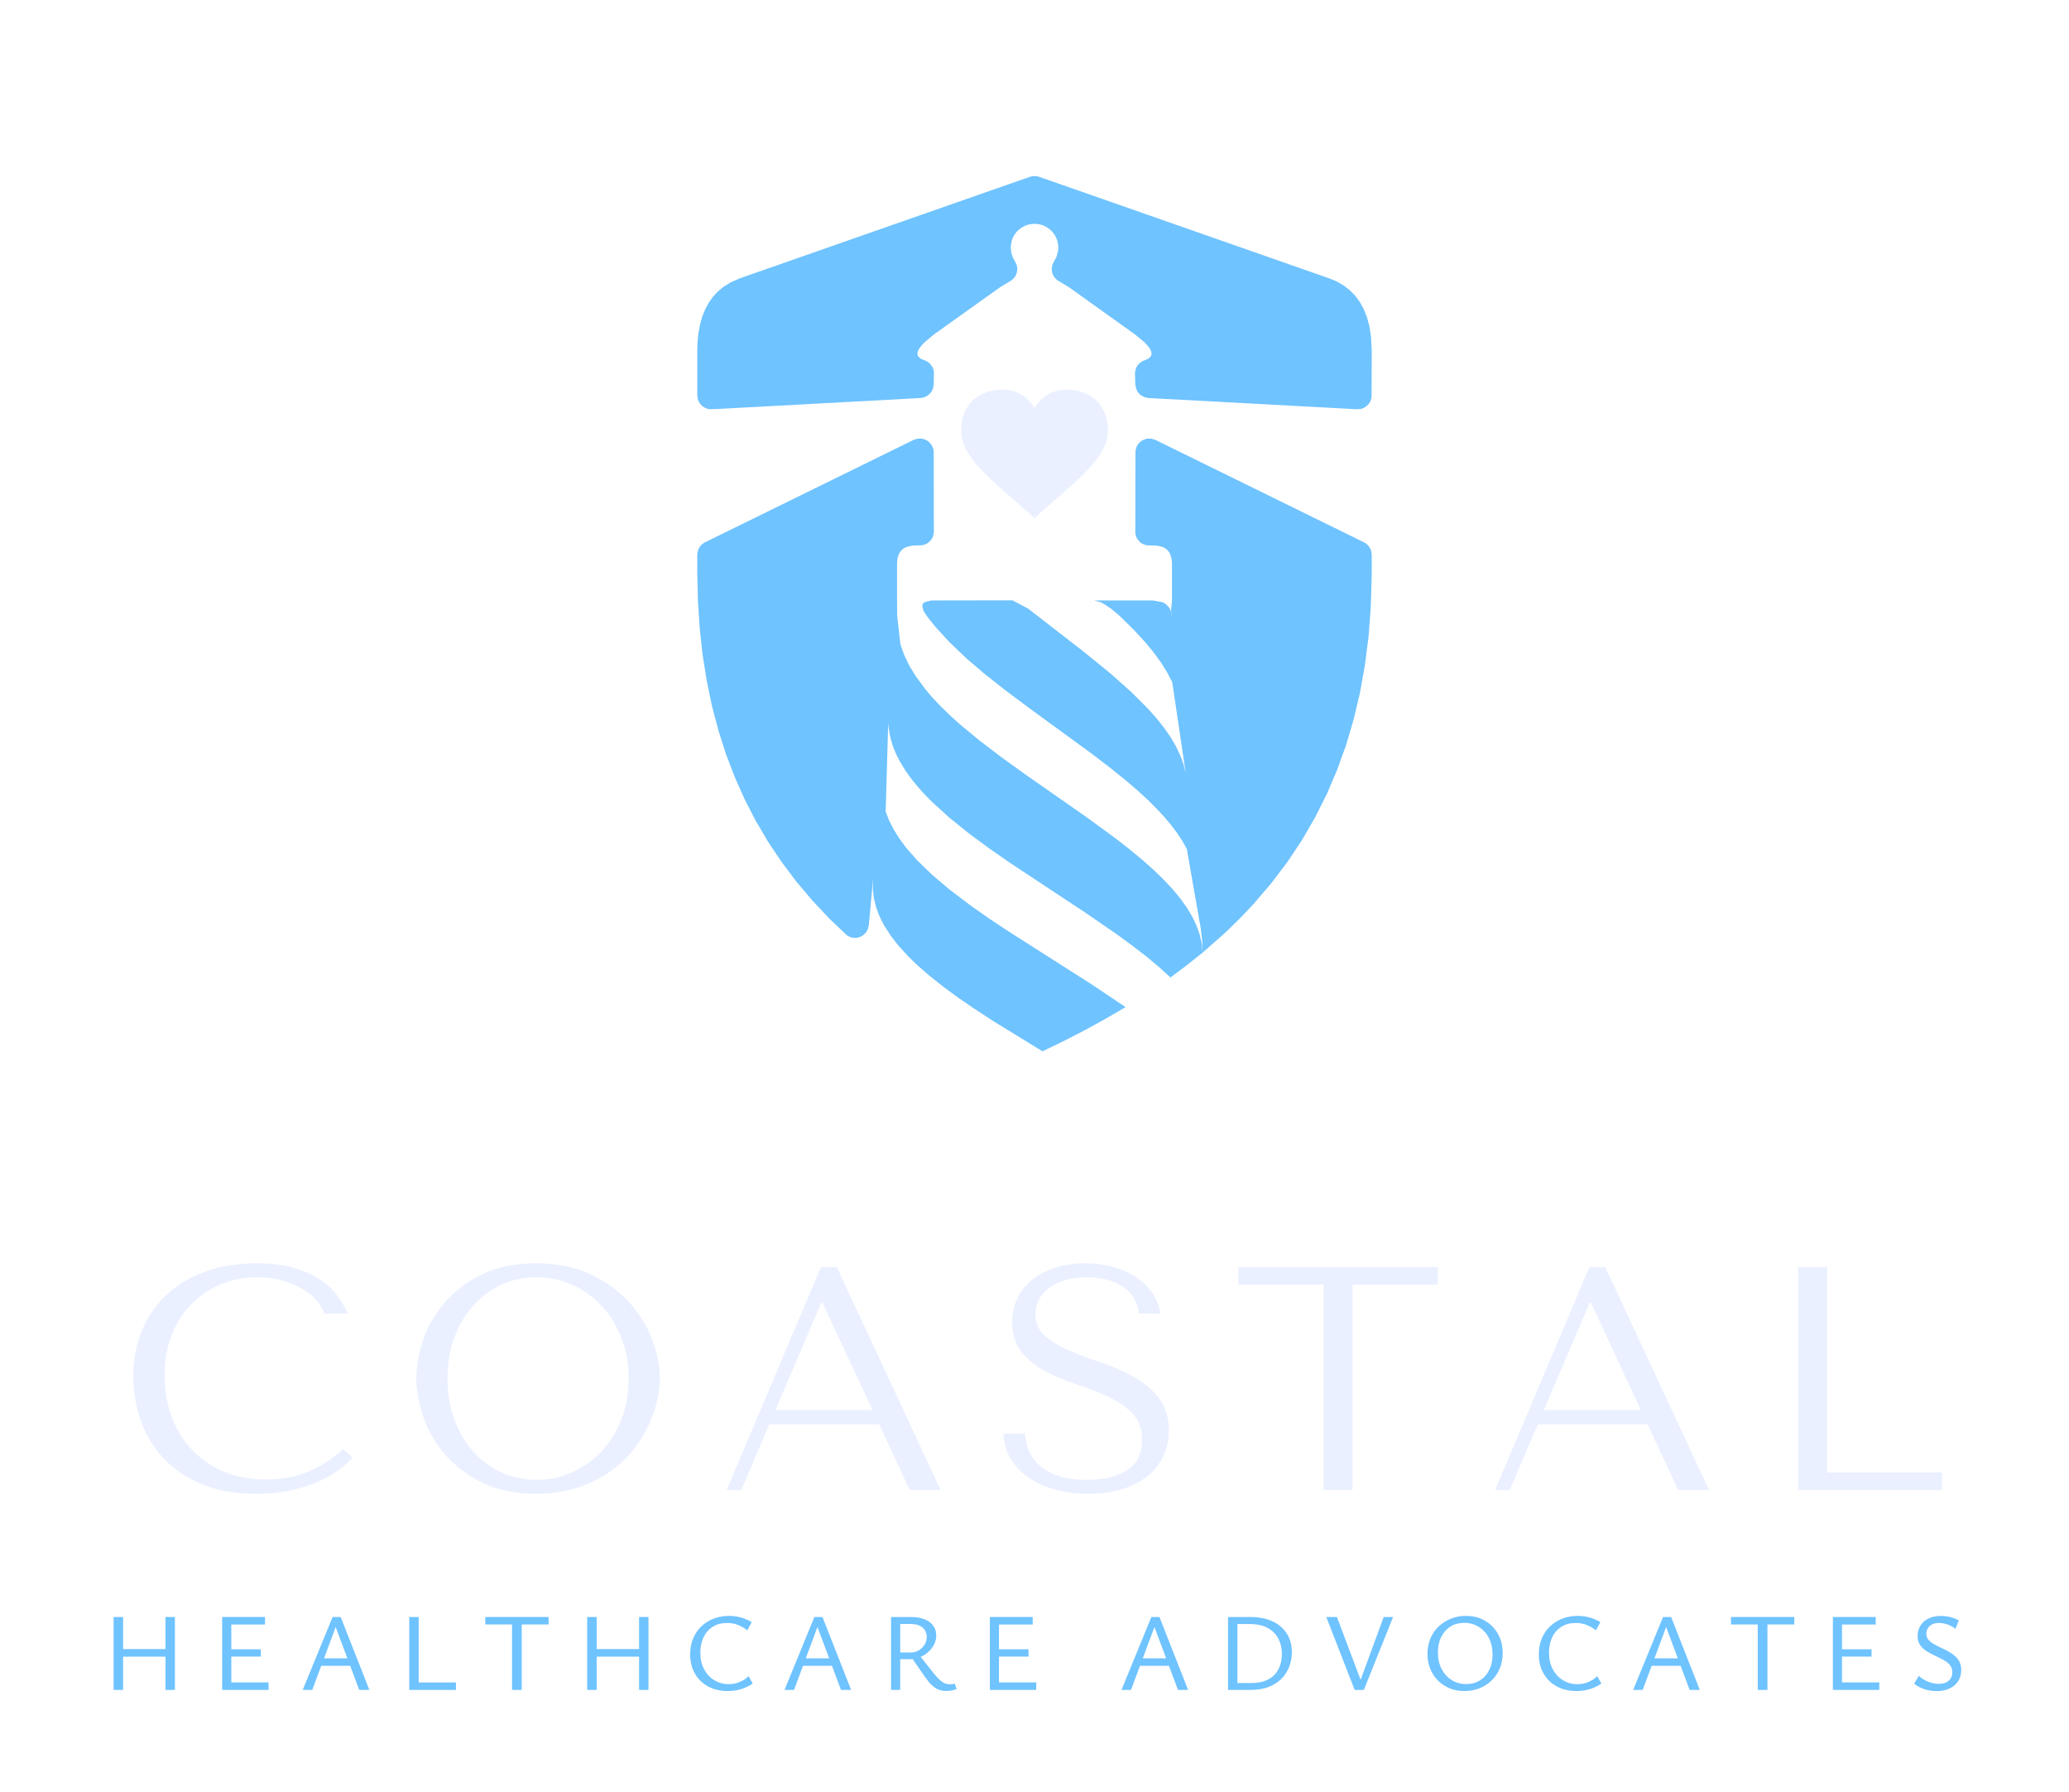
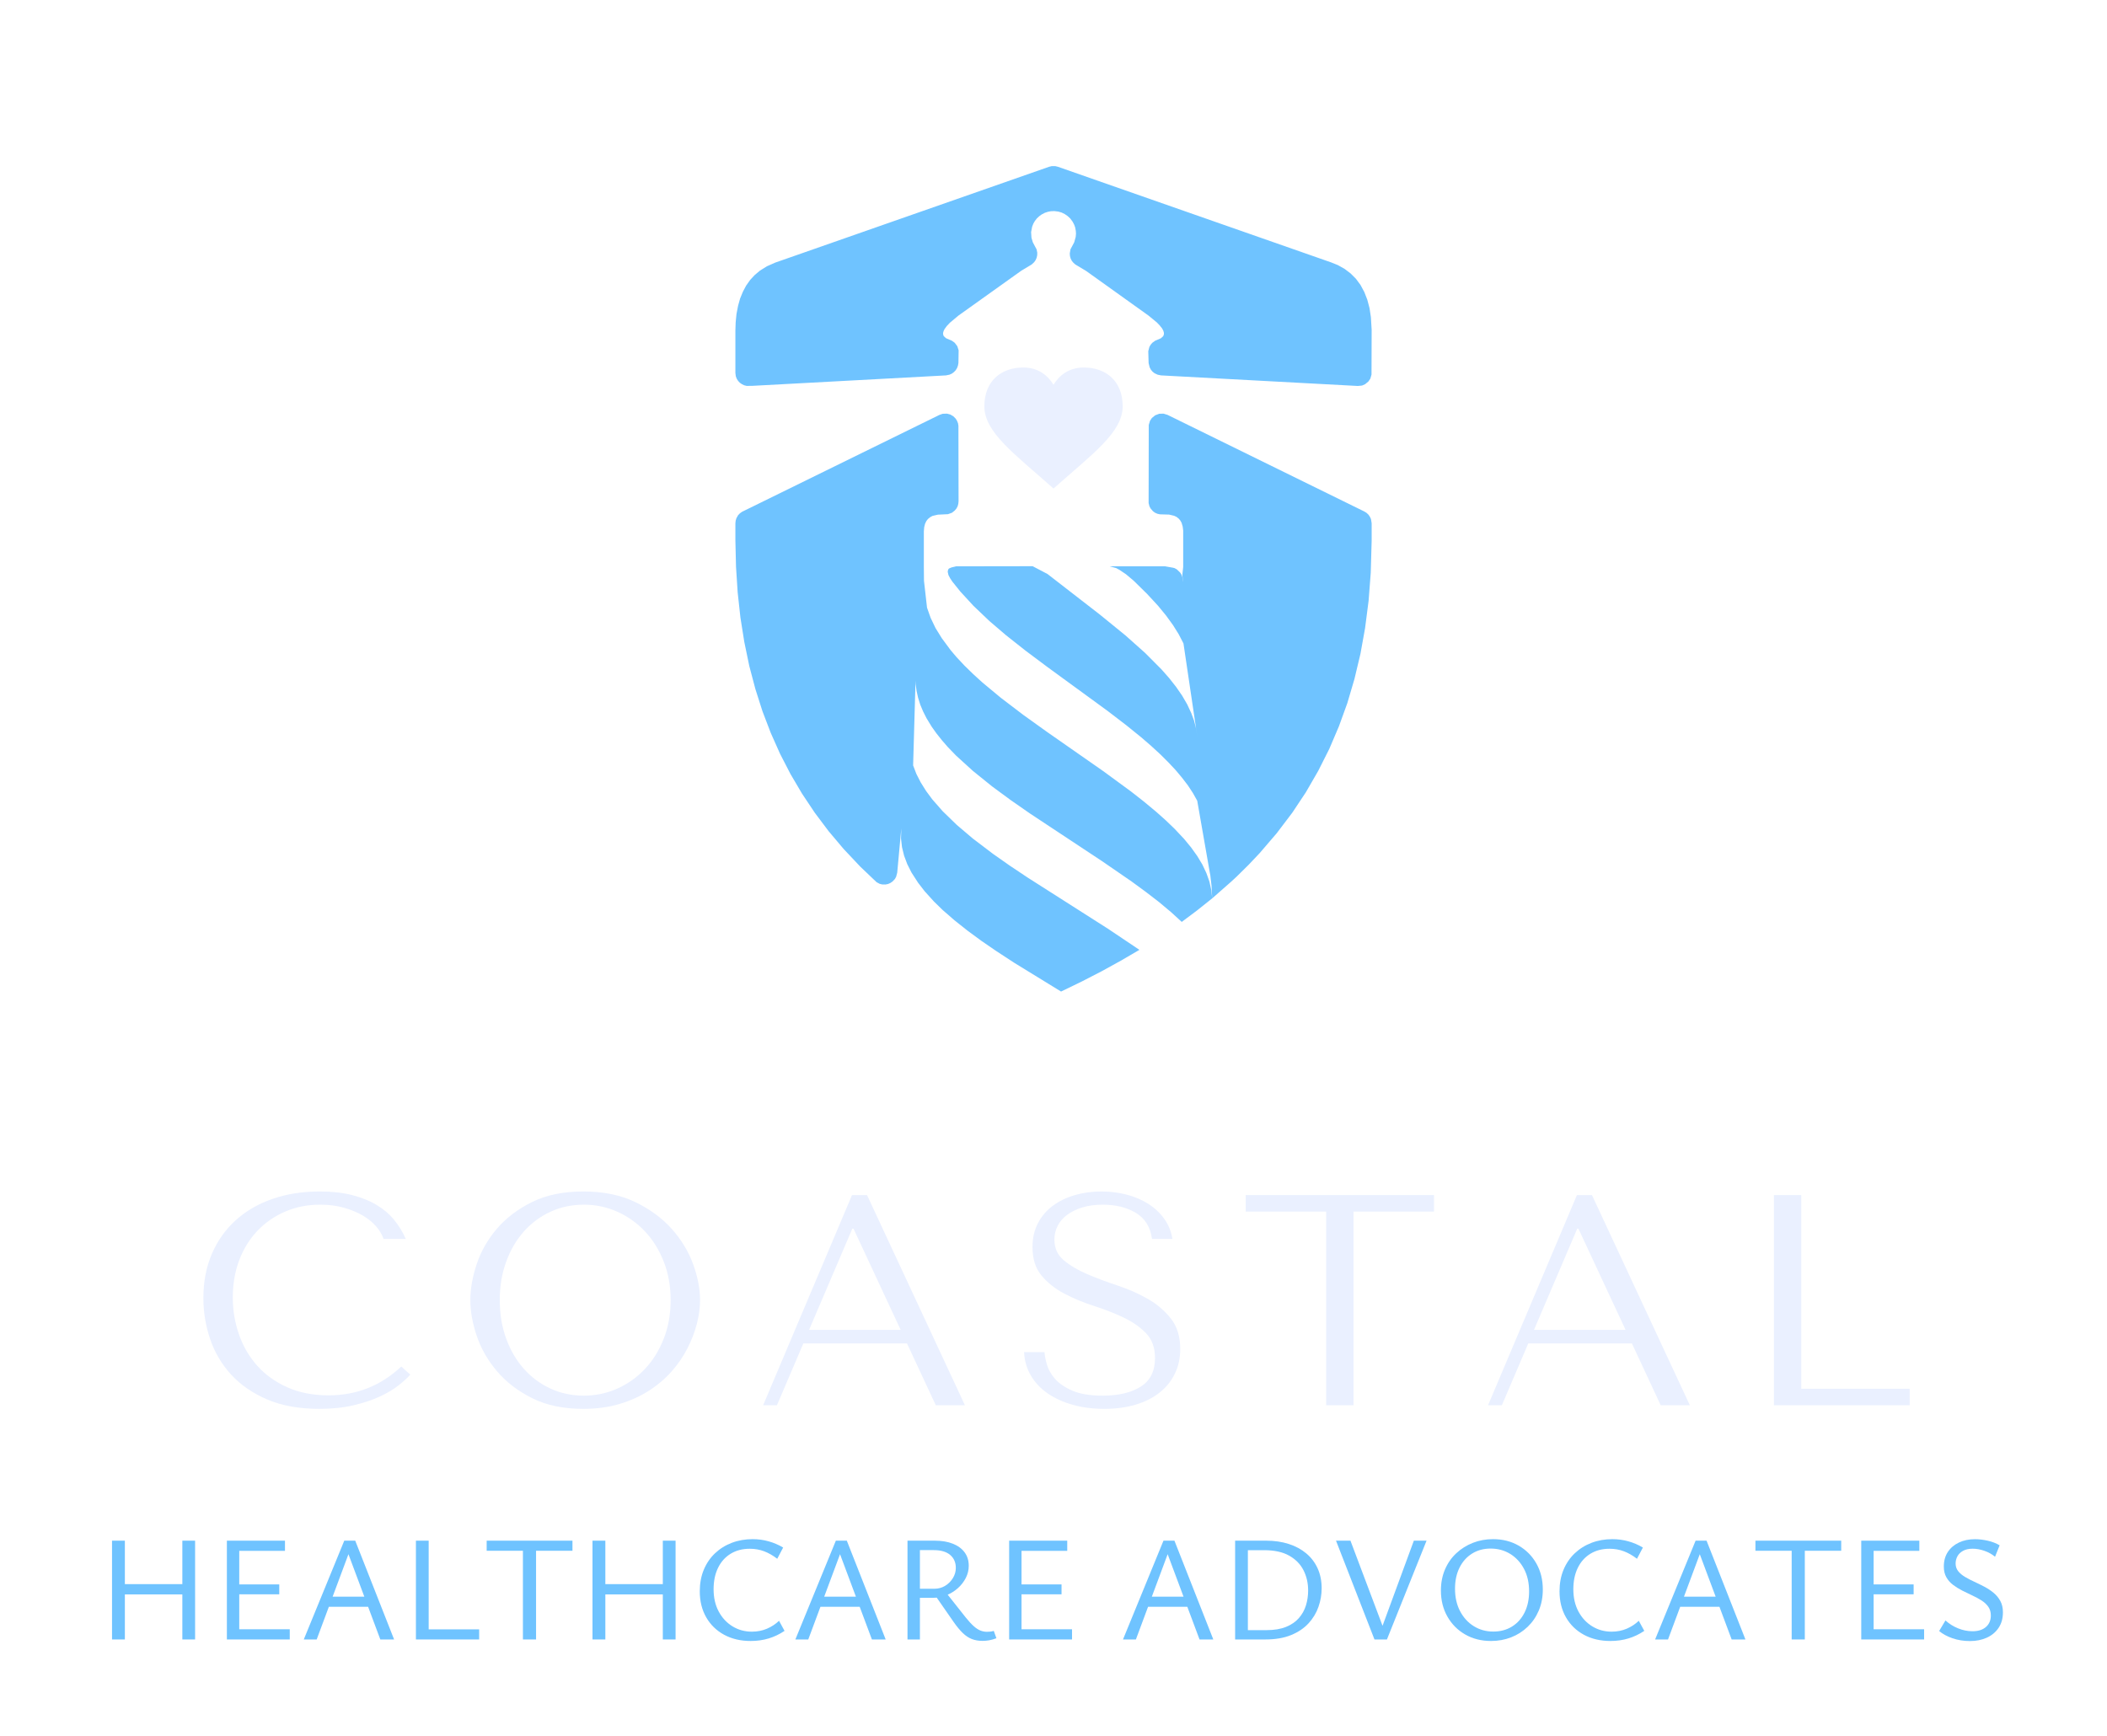
- <svg xmlns="http://www.w3.org/2000/svg" viewBox="0 0 162.49 140.70" width="162.49" height="140.70" role="img" aria-label="Coastal Healthcare Advocates">
-   <g transform="translate(46.700 8.000) scale(0.57576)">
+ <svg xmlns="http://www.w3.org/2000/svg" viewBox="0 0 175.41 144.50" width="175.41" height="144.50" role="img" aria-label="Coastal Healthcare Advocates">
+   <g transform="translate(53.161 8.000) scale(0.57576)">
    <path d="M 16.47 41.9 L 44.45 40.39 L 44.94 40.29 L 45.29 40.14 L 45.59 39.92 L 45.85 39.65 L 46.05 39.33 L 46.18 38.98 L 46.25 38.61 L 46.28 36.76 L 46.09 36.17 L 45.71 35.67 L 45.31 35.38 L 44.47 35.02 L 44.14 34.73 L 44.05 34.52 L 44.03 34.26 L 44.1 33.99 L 44.24 33.7 L 44.56 33.26 L 45.01 32.78 L 46.24 31.75 L 55.33 25.26 L 56.83 24.36 L 57.2 24.02 L 57.41 23.72 L 57.56 23.38 L 57.64 23.01 L 57.65 22.64 L 57.55 22.16 L 57.01 21.15 L 56.81 20.48 L 56.76 19.67 L 56.91 18.88 L 57.09 18.43 L 57.3 18.07 L 57.59 17.69 L 57.96 17.35 L 58.3 17.11 L 58.74 16.88 L 59.2 16.73 L 59.61 16.65 L 60.11 16.63 L 60.69 16.7 L 61.17 16.84 L 61.62 17.06 L 62.04 17.35 L 62.41 17.69 L 62.76 18.16 L 62.99 18.6 L 63.13 18.99 L 63.22 19.47 L 63.25 19.88 L 63.21 20.36 L 62.99 21.15 L 62.45 22.16 L 62.35 22.77 L 62.38 23.14 L 62.48 23.5 L 62.65 23.83 L 62.89 24.12 L 63.17 24.36 L 64.72 25.29 L 73.72 31.73 L 74.95 32.74 L 75.35 33.16 L 75.7 33.6 L 75.88 33.94 L 75.96 34.22 L 75.96 34.45 L 75.87 34.7 L 75.53 35.02 L 74.69 35.38 L 74.29 35.67 L 74.04 35.96 L 73.86 36.28 L 73.7 36.89 L 73.75 38.61 L 73.9 39.22 L 74.07 39.55 L 74.31 39.84 L 74.61 40.08 L 75.06 40.29 L 75.55 40.39 L 104 41.92 L 104.61 41.86 L 105.06 41.66 L 105.53 41.27 L 105.81 40.86 L 105.98 40.27 L 106 33.8 L 105.89 31.97 L 105.69 30.65 L 105.37 29.44 L 104.94 28.34 L 104.38 27.3 L 103.72 26.41 L 102.96 25.65 L 102.09 24.99 L 101.11 24.44 L 100.17 24.06 L 60.63 10.22 L 60.26 10.13 L 59.74 10.13 L 59.37 10.22 L 19.76 24.08 L 18.56 24.61 L 17.55 25.24 L 16.79 25.88 L 16.14 26.58 L 15.56 27.4 L 15.09 28.28 L 14.68 29.28 L 14.39 30.32 L 14.16 31.51 L 14.04 32.72 L 14 33.9 L 14 40.03 L 14.06 40.51 L 14.19 40.86 L 14.39 41.18 L 14.64 41.45 L 14.94 41.66 L 15.27 41.82 L 15.63 41.91 L 16.47 41.9 Z M 69.53 68.51 L 70.47 69.14 L 71.6 70.09 L 73.53 71.99 L 75.11 73.7 L 76.26 75.1 L 77.27 76.49 L 78.1 77.82 L 78.79 79.15 L 80.8 92.7 L 80.61 91.45 L 80.33 90.34 L 79.92 89.23 L 79.33 87.96 L 78.59 86.69 L 77.72 85.43 L 76.72 84.16 L 75.6 82.89 L 73.24 80.52 L 70.39 77.98 L 66.69 74.97 L 59.13 69.11 L 56.982 67.982 L 45.92 68 L 45.25 68.16 L 44.88 68.32 L 44.76 68.48 L 44.7 68.79 L 44.81 69.27 L 45.06 69.74 L 45.38 70.22 L 46.52 71.64 L 48.41 73.7 L 50.74 75.92 L 53.15 77.98 L 55.96 80.2 L 59.13 82.57 L 67.82 88.91 L 70.51 90.97 L 72.66 92.71 L 74.13 93.98 L 75.51 95.25 L 76.62 96.36 L 77.66 97.47 L 78.59 98.58 L 79.43 99.68 L 80.16 100.79 L 80.78 101.9 L 82.6 112.3 L 82.67 112.66 L 82.852 114.244 L 82.944 116.015 L 85.69 113.6 L 86.52 112.83 L 88.21 111.16 L 89.8 109.48 L 92.27 106.6 L 94.53 103.62 L 96.49 100.67 L 98.28 97.57 L 99.88 94.39 L 101.27 91.13 L 102.48 87.79 L 103.51 84.3 L 104.38 80.65 L 105.05 76.93 L 105.56 72.97 L 105.87 68.92 L 106 64.31 L 106 61.77 L 105.9 61.16 L 105.74 60.82 L 105.53 60.52 L 105.25 60.26 L 104.94 60.07 L 76.49 46.1 L 75.9 45.92 L 75.28 45.94 L 74.7 46.16 L 74.22 46.55 L 73.95 46.96 L 73.77 47.56 L 73.75 58.85 L 73.87 59.33 L 74.05 59.65 L 74.38 60.03 L 74.68 60.25 L 75.02 60.4 L 75.38 60.48 L 76.72 60.52 L 77.44 60.69 L 77.78 60.85 L 78.1 61.1 L 78.33 61.37 L 78.52 61.71 L 78.68 62.26 L 78.75 62.83 L 78.75 68.08 L 78.62 69.31 L 78.72 69.97 L 78.73 70.09 L 78.74 70.28 L 78.64 69.58 L 78.47 69.14 L 78.3 68.89 L 77.83 68.44 L 77.48 68.25 L 77.22 68.19 L 76.14 68 L 68.13 68 L 69.05 68.25 L 69.53 68.51 Z M 14 64.21 L 14.09 68.05 L 14.33 71.76 L 14.73 75.42 L 15.29 78.94 L 16.01 82.41 L 16.89 85.74 L 17.91 88.94 L 19.11 92.08 L 20.45 95.09 L 21.97 98.04 L 23.63 100.86 L 25.47 103.62 L 27.49 106.31 L 29.65 108.87 L 32.05 111.42 L 34.41 113.67 L 34.85 113.91 L 35.21 114 L 35.7 114.01 L 36.07 113.94 L 36.41 113.79 L 36.72 113.58 L 37.06 113.22 L 37.24 112.9 L 37.4 112.3 L 37.99 105.89 L 37.95 107.37 L 38.09 108.6 L 38.39 109.83 L 38.85 111.06 L 39.47 112.29 L 40.42 113.76 L 41.37 114.99 L 42.71 116.47 L 43.97 117.7 L 45.66 119.17 L 47.52 120.65 L 49.53 122.13 L 51.67 123.6 L 54.3 125.32 L 61.09 129.49 L 64.12 128.02 L 66.99 126.54 L 69.73 125.03 L 72.42 123.46 L 67.86 120.4 L 56.28 113.02 L 53.7 111.3 L 51.25 109.58 L 48.34 107.37 L 46.02 105.4 L 43.99 103.43 L 42.48 101.71 L 41.57 100.48 L 40.8 99.25 L 40.17 98.02 L 39.7 96.79 L 40.09 83.08 L 40.03 84.06 L 40.07 85.05 L 40.2 86.03 L 40.42 87.01 L 40.73 88 L 41.14 88.98 L 41.64 89.97 L 42.39 91.2 L 43.09 92.18 L 43.87 93.16 L 44.73 94.15 L 45.92 95.38 L 48.35 97.59 L 51.1 99.81 L 53.76 101.77 L 56.59 103.74 L 67.01 110.63 L 71.3 113.58 L 73.32 115.06 L 75.23 116.53 L 77 118.01 L 78.54 119.42 L 80.77 117.75 L 82.944 116.015 L 82.81 114.81 L 82.54 113.58 L 82.1 112.35 L 81.52 111.12 L 80.78 109.89 L 79.9 108.66 L 78.89 107.43 L 77.51 105.96 L 76.23 104.73 L 74.85 103.5 L 73.07 102.02 L 71.18 100.54 L 67.15 97.59 L 59.04 91.93 L 55.61 89.47 L 52.38 87.01 L 49.72 84.8 L 48.37 83.57 L 47.11 82.34 L 45.96 81.11 L 45.13 80.13 L 43.85 78.4 L 42.94 76.93 L 42.23 75.45 L 41.71 73.98 L 41.27 70.09 L 41.25 68.06 L 41.25 62.94 L 41.3 62.35 L 41.42 61.86 L 41.61 61.46 L 41.84 61.16 L 42.16 60.9 L 42.5 60.71 L 43.27 60.53 L 44.74 60.46 L 45.32 60.25 L 45.71 59.94 L 45.95 59.66 L 46.13 59.33 L 46.23 58.97 L 46.27 58.6 L 46.25 47.68 L 46.19 47.31 L 46.05 46.96 L 45.86 46.65 L 45.51 46.3 L 45.08 46.05 L 44.6 45.92 L 43.98 45.94 L 43.51 46.1 L 14.95 60.12 L 14.65 60.34 L 14.39 60.61 L 14.15 61.04 L 14.04 61.4 L 14 61.77 L 14 64.21 Z" fill="#6FC3FF" />
    <g transform="translate(0 3.0) translate(60 30) scale(1.25) translate(-60 -30)">
      <path d="M60 49 C55.5 45 52 42.5 52 39.5 C52 36.5 54 35 56.5 35 C58.3 35 59.4 36 60 37 C60.6 36 61.7 35 63.5 35 C66 35 68 36.5 68 39.5 C68 42.5 64.5 45 60 49 Z" fill="#EAF0FF" />
    </g>
  </g>
  <g fill="#EAF0FF">
-     <path transform="translate(9.2203 117) scale(0.025 -0.025)" d="M709 129Q607 33 467 33Q389 33 329.0 60.0Q269 87 229.0 132.0Q189 177 168.5 236.0Q148 295 148 359Q148 427 169.5 483.5Q191 540 230.0 581.0Q269 622 322.5 645.0Q376 668 439 668Q482 668 517.5 658.0Q553 648 580.5 632.0Q608 616 625.5 595.5Q643 575 650 554H724Q709 588 685.5 617.0Q662 646 627.0 667.0Q592 688 545.0 700.0Q498 712 438 712Q351 712 279.5 687.0Q208 662 157.0 615.5Q106 569 78.0 503.5Q50 438 50 357Q50 287 72.5 220.5Q95 154 142.0 102.5Q189 51 262.0 19.5Q335 -12 436 -12Q500 -12 550.5 0.0Q601 12 638.5 29.5Q676 47 701.0 67.0Q726 87 739 102Z" />
-     <path transform="translate(31.4453 117) scale(0.025 -0.025)" d="M50 350Q50 294 71.5 230.5Q93 167 139.0 113.0Q185 59 256.0 23.5Q327 -12 426 -12Q493 -12 547.5 4.5Q602 21 645.5 49.0Q689 77 721.0 113.5Q753 150 773.5 190.5Q794 231 804.5 272.0Q815 313 815 350Q815 406 792.0 469.5Q769 533 721.0 587.0Q673 641 599.5 676.5Q526 712 426 712Q327 712 256.0 677.0Q185 642 139.0 588.5Q93 535 71.5 471.0Q50 407 50 350ZM148 350Q148 420 169.5 478.5Q191 537 228.5 579.0Q266 621 317.0 644.5Q368 668 428 668Q487 668 539.5 644.5Q592 621 631.5 579.0Q671 537 694.0 478.5Q717 420 717 350Q717 280 694.0 221.5Q671 163 631.5 121.0Q592 79 539.5 55.5Q487 32 428 32Q368 32 317.0 55.5Q266 79 228.5 121.0Q191 163 169.5 221.5Q148 280 148 350Z" />
-     <path transform="translate(56.3203 117) scale(0.025 -0.025)" d="M509 206 605 0H702L376 700H326L30 0H76L164 206ZM488 251H183L327 588H331Z" />
-     <path transform="translate(77.8703 117) scale(0.025 -0.025)" d="M37 177Q39 134 59.5 99.0Q80 64 115.5 39.5Q151 15 199.0 1.5Q247 -12 304 -12Q362 -12 408.5 2.0Q455 16 488.0 42.0Q521 68 539.0 105.0Q557 142 557 187Q557 249 526.0 288.5Q495 328 448.5 354.5Q402 381 347.5 399.0Q293 417 246.5 437.0Q200 457 169.0 483.0Q138 509 138 552Q138 576 148.5 597.0Q159 618 179.5 633.5Q200 649 230.0 658.5Q260 668 299 668Q364 668 409.5 640.5Q455 613 463 554H531Q525 591 504.0 620.5Q483 650 451.0 670.5Q419 691 378.5 701.5Q338 712 294 712Q248 712 206.5 700.0Q165 688 133.5 665.0Q102 642 83.5 607.0Q65 572 65 527Q65 468 95.0 432.0Q125 396 170.5 372.0Q216 348 269.0 331.0Q322 314 367.5 292.5Q413 271 443.0 240.0Q473 209 473 157Q473 92 425.5 62.0Q378 32 299 32Q236 32 198.0 48.5Q160 65 140.0 88.0Q120 111 113.0 135.5Q106 160 105 177Z" />
-     <path transform="translate(96.7453 117) scale(0.025 -0.025)" d="M379 0V645H647V700H20V645H288V0Z" />
-     <path transform="translate(116.6703 117) scale(0.025 -0.025)" d="M509 206 605 0H702L376 700H326L30 0H76L164 206ZM488 251H183L327 588H331Z" />
-     <path transform="translate(138.2203 117) scale(0.025 -0.025)" d="M120 0V700H211V55H572V0Z" />
+     <path transform="translate(15.6812 117) scale(0.025 -0.025)" d="M709 129Q607 33 467 33Q389 33 329.0 60.0Q269 87 229.0 132.0Q189 177 168.5 236.0Q148 295 148 359Q148 427 169.5 483.5Q191 540 230.0 581.0Q269 622 322.5 645.0Q376 668 439 668Q482 668 517.5 658.0Q553 648 580.5 632.0Q608 616 625.5 595.5Q643 575 650 554H724Q709 588 685.5 617.0Q662 646 627.0 667.0Q592 688 545.0 700.0Q498 712 438 712Q351 712 279.5 687.0Q208 662 157.0 615.5Q106 569 78.0 503.5Q50 438 50 357Q50 287 72.5 220.5Q95 154 142.0 102.5Q189 51 262.0 19.5Q335 -12 436 -12Q500 -12 550.5 0.0Q601 12 638.5 29.5Q676 47 701.0 67.0Q726 87 739 102Z" />
+     <path transform="translate(37.9062 117) scale(0.025 -0.025)" d="M50 350Q50 294 71.5 230.5Q93 167 139.0 113.0Q185 59 256.0 23.5Q327 -12 426 -12Q493 -12 547.5 4.5Q602 21 645.5 49.0Q689 77 721.0 113.5Q753 150 773.5 190.5Q794 231 804.5 272.0Q815 313 815 350Q815 406 792.0 469.5Q769 533 721.0 587.0Q673 641 599.5 676.5Q526 712 426 712Q327 712 256.0 677.0Q185 642 139.0 588.5Q93 535 71.5 471.0Q50 407 50 350ZM148 350Q148 420 169.5 478.5Q191 537 228.5 579.0Q266 621 317.0 644.5Q368 668 428 668Q487 668 539.5 644.5Q592 621 631.5 579.0Q671 537 694.0 478.5Q717 420 717 350Q717 280 694.0 221.5Q671 163 631.5 121.0Q592 79 539.5 55.5Q487 32 428 32Q368 32 317.0 55.5Q266 79 228.5 121.0Q191 163 169.5 221.5Q148 280 148 350Z" />
+     <path transform="translate(62.7812 117) scale(0.025 -0.025)" d="M509 206 605 0H702L376 700H326L30 0H76L164 206ZM488 251H183L327 588H331Z" />
+     <path transform="translate(84.3312 117) scale(0.025 -0.025)" d="M37 177Q39 134 59.5 99.0Q80 64 115.5 39.5Q151 15 199.0 1.5Q247 -12 304 -12Q362 -12 408.5 2.0Q455 16 488.0 42.0Q521 68 539.0 105.0Q557 142 557 187Q557 249 526.0 288.5Q495 328 448.5 354.5Q402 381 347.5 399.0Q293 417 246.5 437.0Q200 457 169.0 483.0Q138 509 138 552Q138 576 148.5 597.0Q159 618 179.5 633.5Q200 649 230.0 658.5Q260 668 299 668Q364 668 409.5 640.5Q455 613 463 554H531Q525 591 504.0 620.5Q483 650 451.0 670.5Q419 691 378.5 701.5Q338 712 294 712Q248 712 206.5 700.0Q165 688 133.5 665.0Q102 642 83.5 607.0Q65 572 65 527Q65 468 95.0 432.0Q125 396 170.5 372.0Q216 348 269.0 331.0Q322 314 367.5 292.5Q413 271 443.0 240.0Q473 209 473 157Q473 92 425.5 62.0Q378 32 299 32Q236 32 198.0 48.5Q160 65 140.0 88.0Q120 111 113.0 135.5Q106 160 105 177Z" />
+     <path transform="translate(103.2062 117) scale(0.025 -0.025)" d="M379 0V645H647V700H20V645H288V0Z" />
+     <path transform="translate(123.1312 117) scale(0.025 -0.025)" d="M509 206 605 0H702L376 700H326L30 0H76L164 206ZM488 251H183L327 588H331Z" />
+     <path transform="translate(144.6812 117) scale(0.025 -0.025)" d="M120 0V700H211V55H572V0Z" />
  </g>
  <g fill="#6FC3FF">
-     <path transform="translate(8 132.7) scale(0.0087 -0.0087)" d="M574.426 0V658H659.358V0ZM106.071 0V658H191.645V0ZM133.643 300.07V368.573H632.5V300.07Z" />
-     <path transform="translate(16.526 132.7) scale(0.0087 -0.0087)" d="M524.786 0H106.071V658H492.929V590.141H188.431V67.859H524.786ZM133.643 300.713V366.644H454.929V300.713Z" />
-     <path transform="translate(23.4338 132.7) scale(0.0087 -0.0087)" d="M548.997 0 320.213 611.999H353.143L125.145 0H39.213L308.856 658H381.858L640.715 0ZM157.642 217.783 182.214 285H475.856L511.715 217.783Z" />
-     <path transform="translate(31.2203 132.7) scale(0.0087 -0.0087)" d="M106.071 0V658H191.002V0ZM134 0V67.217H527.215V0Z" />
-     <path transform="translate(37.8758 132.7) scale(0.0087 -0.0087)" d="M268.712 0V658H356.216V0ZM27.286 590.783V658H598.642V590.783Z" />
-     <path transform="translate(45.1925 132.7) scale(0.0087 -0.0087)" d="M574.426 0V658H659.358V0ZM106.071 0V658H191.645V0ZM133.643 300.07V368.573H632.5V300.07Z" />
-     <path transform="translate(53.7185 132.7) scale(0.0087 -0.0087)" d="M394.714 -10.143Q294.143 -10.143 217.678 31.357Q141.214 72.857 98.393 147.535Q55.571 222.214 55.571 320.571Q55.571 400.286 82.286 464.357Q109 528.429 157.036 573.929Q205.072 619.429 269 643.786Q332.929 668.143 407.643 668.143Q462.072 668.143 513.572 653.822Q565.072 639.5 610.858 612.286L571.428 537.426Q528.214 570.712 483.999 587.426Q439.785 604.141 388.857 604.141Q315.358 604.141 261.037 570.82Q206.716 537.499 177.145 476.856Q147.574 416.214 147.574 334.715Q147.574 249.644 181.681 186.144Q215.788 122.644 273.68 87.287Q331.573 51.93 402.429 51.93Q456.929 51.93 502.714 71.502Q548.5 91.074 583.499 124.359L620.072 57.214Q570.215 23.571 514.286 6.714Q458.357 -10.143 394.714 -10.143Z" />
-     <path transform="translate(61.2701 132.7) scale(0.0087 -0.0087)" d="M548.997 0 320.213 611.999H353.143L125.145 0H39.213L308.856 658H381.858L640.715 0ZM157.642 217.783 182.214 285H475.856L511.715 217.783Z" />
-     <path transform="translate(69.0566 132.7) scale(0.0087 -0.0087)" d="M106 0V658H287.857Q357.357 658 408.036 637.786Q458.715 617.571 486.358 580.25Q514.001 542.928 514.001 490.714Q514.001 448.285 494.394 409.857Q474.786 371.428 441.465 341.607Q408.144 311.785 365.322 294.571Q322.501 277.357 275.286 277.357H137.643V337.786H285.786Q324 337.786 356.036 356.929Q388.071 376.072 407.964 408.071Q427.856 440.071 427.856 476.571Q427.856 531.214 390.035 563.142Q352.214 595.07 280.786 595.07H188.715V0ZM606.285 -9.429Q565.856 -9.429 534.356 2.857Q502.856 15.143 474.107 42.893Q445.357 70.643 412.643 117.357L286.5 299.071L354.072 323.072L493.358 147Q523.644 109.357 547.358 88.358Q571.072 67.358 592.286 59.215Q613.5 51.072 634.571 51.072Q642.928 51.072 655.607 52.072Q668.285 53.072 680.643 57.072L698.214 8.072Q671.714 -1.786 649.535 -5.607Q627.357 -9.429 606.285 -9.429Z" />
-     <path transform="translate(76.817 132.7) scale(0.0087 -0.0087)" d="M524.786 0H106.071V658H492.929V590.141H188.431V67.859H524.786ZM133.643 300.713V366.644H454.929V300.713Z" />
-     <path transform="translate(87.7355 132.7) scale(0.0087 -0.0087)" d="M548.997 0 320.213 611.999H353.143L125.145 0H39.213L308.856 658H381.858L640.715 0ZM157.642 217.783 182.214 285H475.856L511.715 217.783Z" />
-     <path transform="translate(95.522 132.7) scale(0.0087 -0.0087)" d="M106.071 0V658H313Q394.857 658 462.714 636.25Q530.571 614.5 579.857 573.215Q629.143 531.929 655.75 473.215Q682.357 414.501 682.357 340.572Q682.357 278.072 661.143 217.286Q639.929 156.501 594.929 107.465Q549.929 58.429 478.607 29.214Q407.285 0 307.428 0ZM191.002 62.074H314.499Q391.428 62.074 444.677 83.538Q497.927 105.002 530.498 142.252Q563.069 179.501 577.676 226.715Q592.282 273.929 592.282 326.428Q592.282 400.142 561.497 460.892Q530.712 521.641 466.141 558.141Q401.57 594.641 299.499 594.641H191.002Z" />
-     <path transform="translate(103.8131 132.7) scale(0.0087 -0.0087)" d="M296.141 0 39.928 658H136.146L376.501 20.143H323.785L558.354 658H643L379.072 0Z" />
-     <path transform="translate(111.6257 132.7) scale(0.0087 -0.0087)" d="M389.285 -10.143Q292.643 -10.143 217.285 33.178Q141.928 76.5 98.75 152.643Q55.571 228.786 55.571 325.428Q55.571 402.572 82.5 465.679Q109.428 528.786 157.5 573.786Q205.572 618.786 268.179 643.465Q330.786 668.143 402.5 668.143Q498.857 668.143 573.714 624.822Q648.572 581.5 691.429 505.857Q734.286 430.214 734.286 332.572Q734.286 255.428 707.357 192.321Q680.428 129.214 633 83.893Q585.571 38.571 523.285 14.214Q461 -10.143 389.285 -10.143ZM404.072 52.573Q475.571 52.573 529.463 86.216Q583.355 119.858 613.14 180.179Q642.925 240.5 642.925 319.714Q642.925 406.285 608.961 470.285Q574.997 534.284 517.105 569.855Q459.213 605.427 386.428 605.427Q316.858 605.427 263.287 572.106Q209.716 538.784 179.61 478.464Q149.503 418.143 149.503 338.286Q149.503 252.358 183.467 188.037Q217.431 123.716 275.18 88.145Q332.93 52.573 404.072 52.573Z" />
-     <path transform="translate(120.3692 132.7) scale(0.0087 -0.0087)" d="M394.714 -10.143Q294.143 -10.143 217.678 31.357Q141.214 72.857 98.393 147.535Q55.571 222.214 55.571 320.571Q55.571 400.286 82.286 464.357Q109 528.429 157.036 573.929Q205.072 619.429 269 643.786Q332.929 668.143 407.643 668.143Q462.072 668.143 513.572 653.822Q565.072 639.5 610.858 612.286L571.428 537.426Q528.214 570.712 483.999 587.426Q439.785 604.141 388.857 604.141Q315.358 604.141 261.037 570.82Q206.716 537.499 177.145 476.856Q147.574 416.214 147.574 334.715Q147.574 249.644 181.681 186.144Q215.788 122.644 273.68 87.287Q331.573 51.93 402.429 51.93Q456.929 51.93 502.714 71.502Q548.5 91.074 583.499 124.359L620.072 57.214Q570.215 23.571 514.286 6.714Q458.357 -10.143 394.714 -10.143Z" />
-     <path transform="translate(127.9208 132.7) scale(0.0087 -0.0087)" d="M548.997 0 320.213 611.999H353.143L125.145 0H39.213L308.856 658H381.858L640.715 0ZM157.642 217.783 182.214 285H475.856L511.715 217.783Z" />
-     <path transform="translate(135.7073 132.7) scale(0.0087 -0.0087)" d="M268.712 0V658H356.216V0ZM27.286 590.783V658H598.642V590.783Z" />
-     <path transform="translate(143.024 132.7) scale(0.0087 -0.0087)" d="M524.786 0H106.071V658H492.929V590.141H188.431V67.859H524.786ZM133.643 300.713V366.644H454.929V300.713Z" />
-     <path transform="translate(149.9318 132.7) scale(0.0087 -0.0087)" d="M390.142 159.643Q390.142 193.714 373.356 217.643Q356.571 241.571 328.499 259.535Q300.428 277.499 267.071 292.892Q233.714 308.285 200.249 325.285Q166.785 342.285 138.714 363.499Q110.643 384.714 93.857 414.321Q77.071 443.928 77.071 485.714Q77.071 542.643 104.036 583.214Q131 623.786 177.964 645.821Q224.929 667.857 284.357 667.857Q325.5 667.857 369.929 657.679Q414.357 647.5 448.786 627.143L418.143 550.856Q387.928 576.285 347.321 590.392Q306.714 604.499 269 604.499Q230.143 604.499 204.679 590.142Q179.215 575.785 167.394 553.571Q155.573 531.357 155.573 505.928Q155.573 476.429 172.751 454.893Q189.93 433.357 218.001 416.679Q246.072 400 279.644 384.608Q313.215 369.215 346.679 351.608Q380.144 334 408.215 310.893Q436.286 287.786 453.465 256.108Q470.643 224.429 470.643 180.858Q470.643 119.929 441.572 76.964Q412.5 34 362.929 11.679Q313.357 -10.643 251.143 -10.643Q188.5 -10.643 134.678 7.964Q80.857 26.571 45.857 56.285L88 126.715Q124.215 93.358 172 74.037Q219.786 54.715 267.929 54.715Q325 54.715 357.571 83.179Q390.142 111.643 390.142 159.643Z" />
+     <path transform="translate(8 136.5) scale(0.0125 -0.0125)" d="M574.426 0V658H659.358V0ZM106.071 0V658H191.645V0ZM133.643 300.07V368.573H632.5V300.07Z" />
+     <path transform="translate(17.5625 136.5) scale(0.0125 -0.0125)" d="M524.786 0H106.071V658H492.929V590.141H188.431V67.859H524.786ZM133.643 300.713V366.644H454.929V300.713Z" />
+     <path transform="translate(24.8 136.5) scale(0.0125 -0.0125)" d="M548.997 0 320.213 611.999H353.143L125.145 0H39.213L308.856 658H381.858L640.715 0ZM157.642 217.783 182.214 285H475.856L511.715 217.783Z" />
+     <path transform="translate(33.3 136.5) scale(0.0125 -0.0125)" d="M106.071 0V658H191.002V0ZM134 0V67.217H527.215V0Z" />
+     <path transform="translate(40.175 136.5) scale(0.0125 -0.0125)" d="M268.712 0V658H356.216V0ZM27.286 590.783V658H598.642V590.783Z" />
+     <path transform="translate(48 136.5) scale(0.0125 -0.0125)" d="M574.426 0V658H659.358V0ZM106.071 0V658H191.645V0ZM133.643 300.07V368.573H632.5V300.07Z" />
+     <path transform="translate(57.5625 136.5) scale(0.0125 -0.0125)" d="M394.714 -10.143Q294.143 -10.143 217.678 31.357Q141.214 72.857 98.393 147.535Q55.571 222.214 55.571 320.571Q55.571 400.286 82.286 464.357Q109 528.429 157.036 573.929Q205.072 619.429 269 643.786Q332.929 668.143 407.643 668.143Q462.072 668.143 513.572 653.822Q565.072 639.5 610.858 612.286L571.428 537.426Q528.214 570.712 483.999 587.426Q439.785 604.141 388.857 604.141Q315.358 604.141 261.037 570.82Q206.716 537.499 177.145 476.856Q147.574 416.214 147.574 334.715Q147.574 249.644 181.681 186.144Q215.788 122.644 273.68 87.287Q331.573 51.93 402.429 51.93Q456.929 51.93 502.714 71.502Q548.5 91.074 583.499 124.359L620.072 57.214Q570.215 23.571 514.286 6.714Q458.357 -10.143 394.714 -10.143Z" />
+     <path transform="translate(65.725 136.5) scale(0.0125 -0.0125)" d="M548.997 0 320.213 611.999H353.143L125.145 0H39.213L308.856 658H381.858L640.715 0ZM157.642 217.783 182.214 285H475.856L511.715 217.783Z" />
+     <path transform="translate(74.225 136.5) scale(0.0125 -0.0125)" d="M106 0V658H287.857Q357.357 658 408.036 637.786Q458.715 617.571 486.358 580.25Q514.001 542.928 514.001 490.714Q514.001 448.285 494.394 409.857Q474.786 371.428 441.465 341.607Q408.144 311.785 365.322 294.571Q322.501 277.357 275.286 277.357H137.643V337.786H285.786Q324 337.786 356.036 356.929Q388.071 376.072 407.964 408.071Q427.856 440.071 427.856 476.571Q427.856 531.214 390.035 563.142Q352.214 595.07 280.786 595.07H188.715V0ZM606.285 -9.429Q565.856 -9.429 534.356 2.857Q502.856 15.143 474.107 42.893Q445.357 70.643 412.643 117.357L286.5 299.071L354.072 323.072L493.358 147Q523.644 109.357 547.358 88.358Q571.072 67.358 592.286 59.215Q613.5 51.072 634.571 51.072Q642.928 51.072 655.607 52.072Q668.285 53.072 680.643 57.072L698.214 8.072Q671.714 -1.786 649.535 -5.607Q627.357 -9.429 606.285 -9.429Z" />
+     <path transform="translate(82.6875 136.5) scale(0.0125 -0.0125)" d="M524.786 0H106.071V658H492.929V590.141H188.431V67.859H524.786ZM133.643 300.713V366.644H454.929V300.713Z" />
+     <path transform="translate(93 136.5) scale(0.0125 -0.0125)" d="M548.997 0 320.213 611.999H353.143L125.145 0H39.213L308.856 658H381.858L640.715 0ZM157.642 217.783 182.214 285H475.856L511.715 217.783Z" />
+     <path transform="translate(101.5 136.5) scale(0.0125 -0.0125)" d="M106.071 0V658H313Q394.857 658 462.714 636.25Q530.571 614.5 579.857 573.215Q629.143 531.929 655.75 473.215Q682.357 414.501 682.357 340.572Q682.357 278.072 661.143 217.286Q639.929 156.501 594.929 107.465Q549.929 58.429 478.607 29.214Q407.285 0 307.428 0ZM191.002 62.074H314.499Q391.428 62.074 444.677 83.538Q497.927 105.002 530.498 142.252Q563.069 179.501 577.676 226.715Q592.282 273.929 592.282 326.428Q592.282 400.142 561.497 460.892Q530.712 521.641 466.141 558.141Q401.57 594.641 299.499 594.641H191.002Z" />
+     <path transform="translate(110.725 136.5) scale(0.0125 -0.0125)" d="M296.141 0 39.928 658H136.146L376.501 20.143H323.785L558.354 658H643L379.072 0Z" />
+     <path transform="translate(119.2625 136.5) scale(0.0125 -0.0125)" d="M389.285 -10.143Q292.643 -10.143 217.285 33.178Q141.928 76.5 98.75 152.643Q55.571 228.786 55.571 325.428Q55.571 402.572 82.5 465.679Q109.428 528.786 157.5 573.786Q205.572 618.786 268.179 643.465Q330.786 668.143 402.5 668.143Q498.857 668.143 573.714 624.822Q648.572 581.5 691.429 505.857Q734.286 430.214 734.286 332.572Q734.286 255.428 707.357 192.321Q680.428 129.214 633 83.893Q585.571 38.571 523.285 14.214Q461 -10.143 389.285 -10.143ZM404.072 52.573Q475.571 52.573 529.463 86.216Q583.355 119.858 613.14 180.179Q642.925 240.5 642.925 319.714Q642.925 406.285 608.961 470.285Q574.997 534.284 517.105 569.855Q459.213 605.427 386.428 605.427Q316.858 605.427 263.287 572.106Q209.716 538.784 179.61 478.464Q149.503 418.143 149.503 338.286Q149.503 252.358 183.467 188.037Q217.431 123.716 275.18 88.145Q332.93 52.573 404.072 52.573Z" />
+     <path transform="translate(129.1375 136.5) scale(0.0125 -0.0125)" d="M394.714 -10.143Q294.143 -10.143 217.678 31.357Q141.214 72.857 98.393 147.535Q55.571 222.214 55.571 320.571Q55.571 400.286 82.286 464.357Q109 528.429 157.036 573.929Q205.072 619.429 269 643.786Q332.929 668.143 407.643 668.143Q462.072 668.143 513.572 653.822Q565.072 639.5 610.858 612.286L571.428 537.426Q528.214 570.712 483.999 587.426Q439.785 604.141 388.857 604.141Q315.358 604.141 261.037 570.82Q206.716 537.499 177.145 476.856Q147.574 416.214 147.574 334.715Q147.574 249.644 181.681 186.144Q215.788 122.644 273.68 87.287Q331.573 51.93 402.429 51.93Q456.929 51.93 502.714 71.502Q548.5 91.074 583.499 124.359L620.072 57.214Q570.215 23.571 514.286 6.714Q458.357 -10.143 394.714 -10.143Z" />
+     <path transform="translate(137.3 136.5) scale(0.0125 -0.0125)" d="M548.997 0 320.213 611.999H353.143L125.145 0H39.213L308.856 658H381.858L640.715 0ZM157.642 217.783 182.214 285H475.856L511.715 217.783Z" />
+     <path transform="translate(145.8 136.5) scale(0.0125 -0.0125)" d="M268.712 0V658H356.216V0ZM27.286 590.783V658H598.642V590.783Z" />
+     <path transform="translate(153.625 136.5) scale(0.0125 -0.0125)" d="M524.786 0H106.071V658H492.929V590.141H188.431V67.859H524.786ZM133.643 300.713V366.644H454.929V300.713Z" />
+     <path transform="translate(160.8625 136.5) scale(0.0125 -0.0125)" d="M390.142 159.643Q390.142 193.714 373.356 217.643Q356.571 241.571 328.499 259.535Q300.428 277.499 267.071 292.892Q233.714 308.285 200.249 325.285Q166.785 342.285 138.714 363.499Q110.643 384.714 93.857 414.321Q77.071 443.928 77.071 485.714Q77.071 542.643 104.036 583.214Q131 623.786 177.964 645.821Q224.929 667.857 284.357 667.857Q325.5 667.857 369.929 657.679Q414.357 647.5 448.786 627.143L418.143 550.856Q387.928 576.285 347.321 590.392Q306.714 604.499 269 604.499Q230.143 604.499 204.679 590.142Q179.215 575.785 167.394 553.571Q155.573 531.357 155.573 505.928Q155.573 476.429 172.751 454.893Q189.93 433.357 218.001 416.679Q246.072 400 279.644 384.608Q313.215 369.215 346.679 351.608Q380.144 334 408.215 310.893Q436.286 287.786 453.465 256.108Q470.643 224.429 470.643 180.858Q470.643 119.929 441.572 76.964Q412.5 34 362.929 11.679Q313.357 -10.643 251.143 -10.643Q188.5 -10.643 134.678 7.964Q80.857 26.571 45.857 56.285L88 126.715Q124.215 93.358 172 74.037Q219.786 54.715 267.929 54.715Q325 54.715 357.571 83.179Q390.142 111.643 390.142 159.643Z" />
  </g>
</svg>
